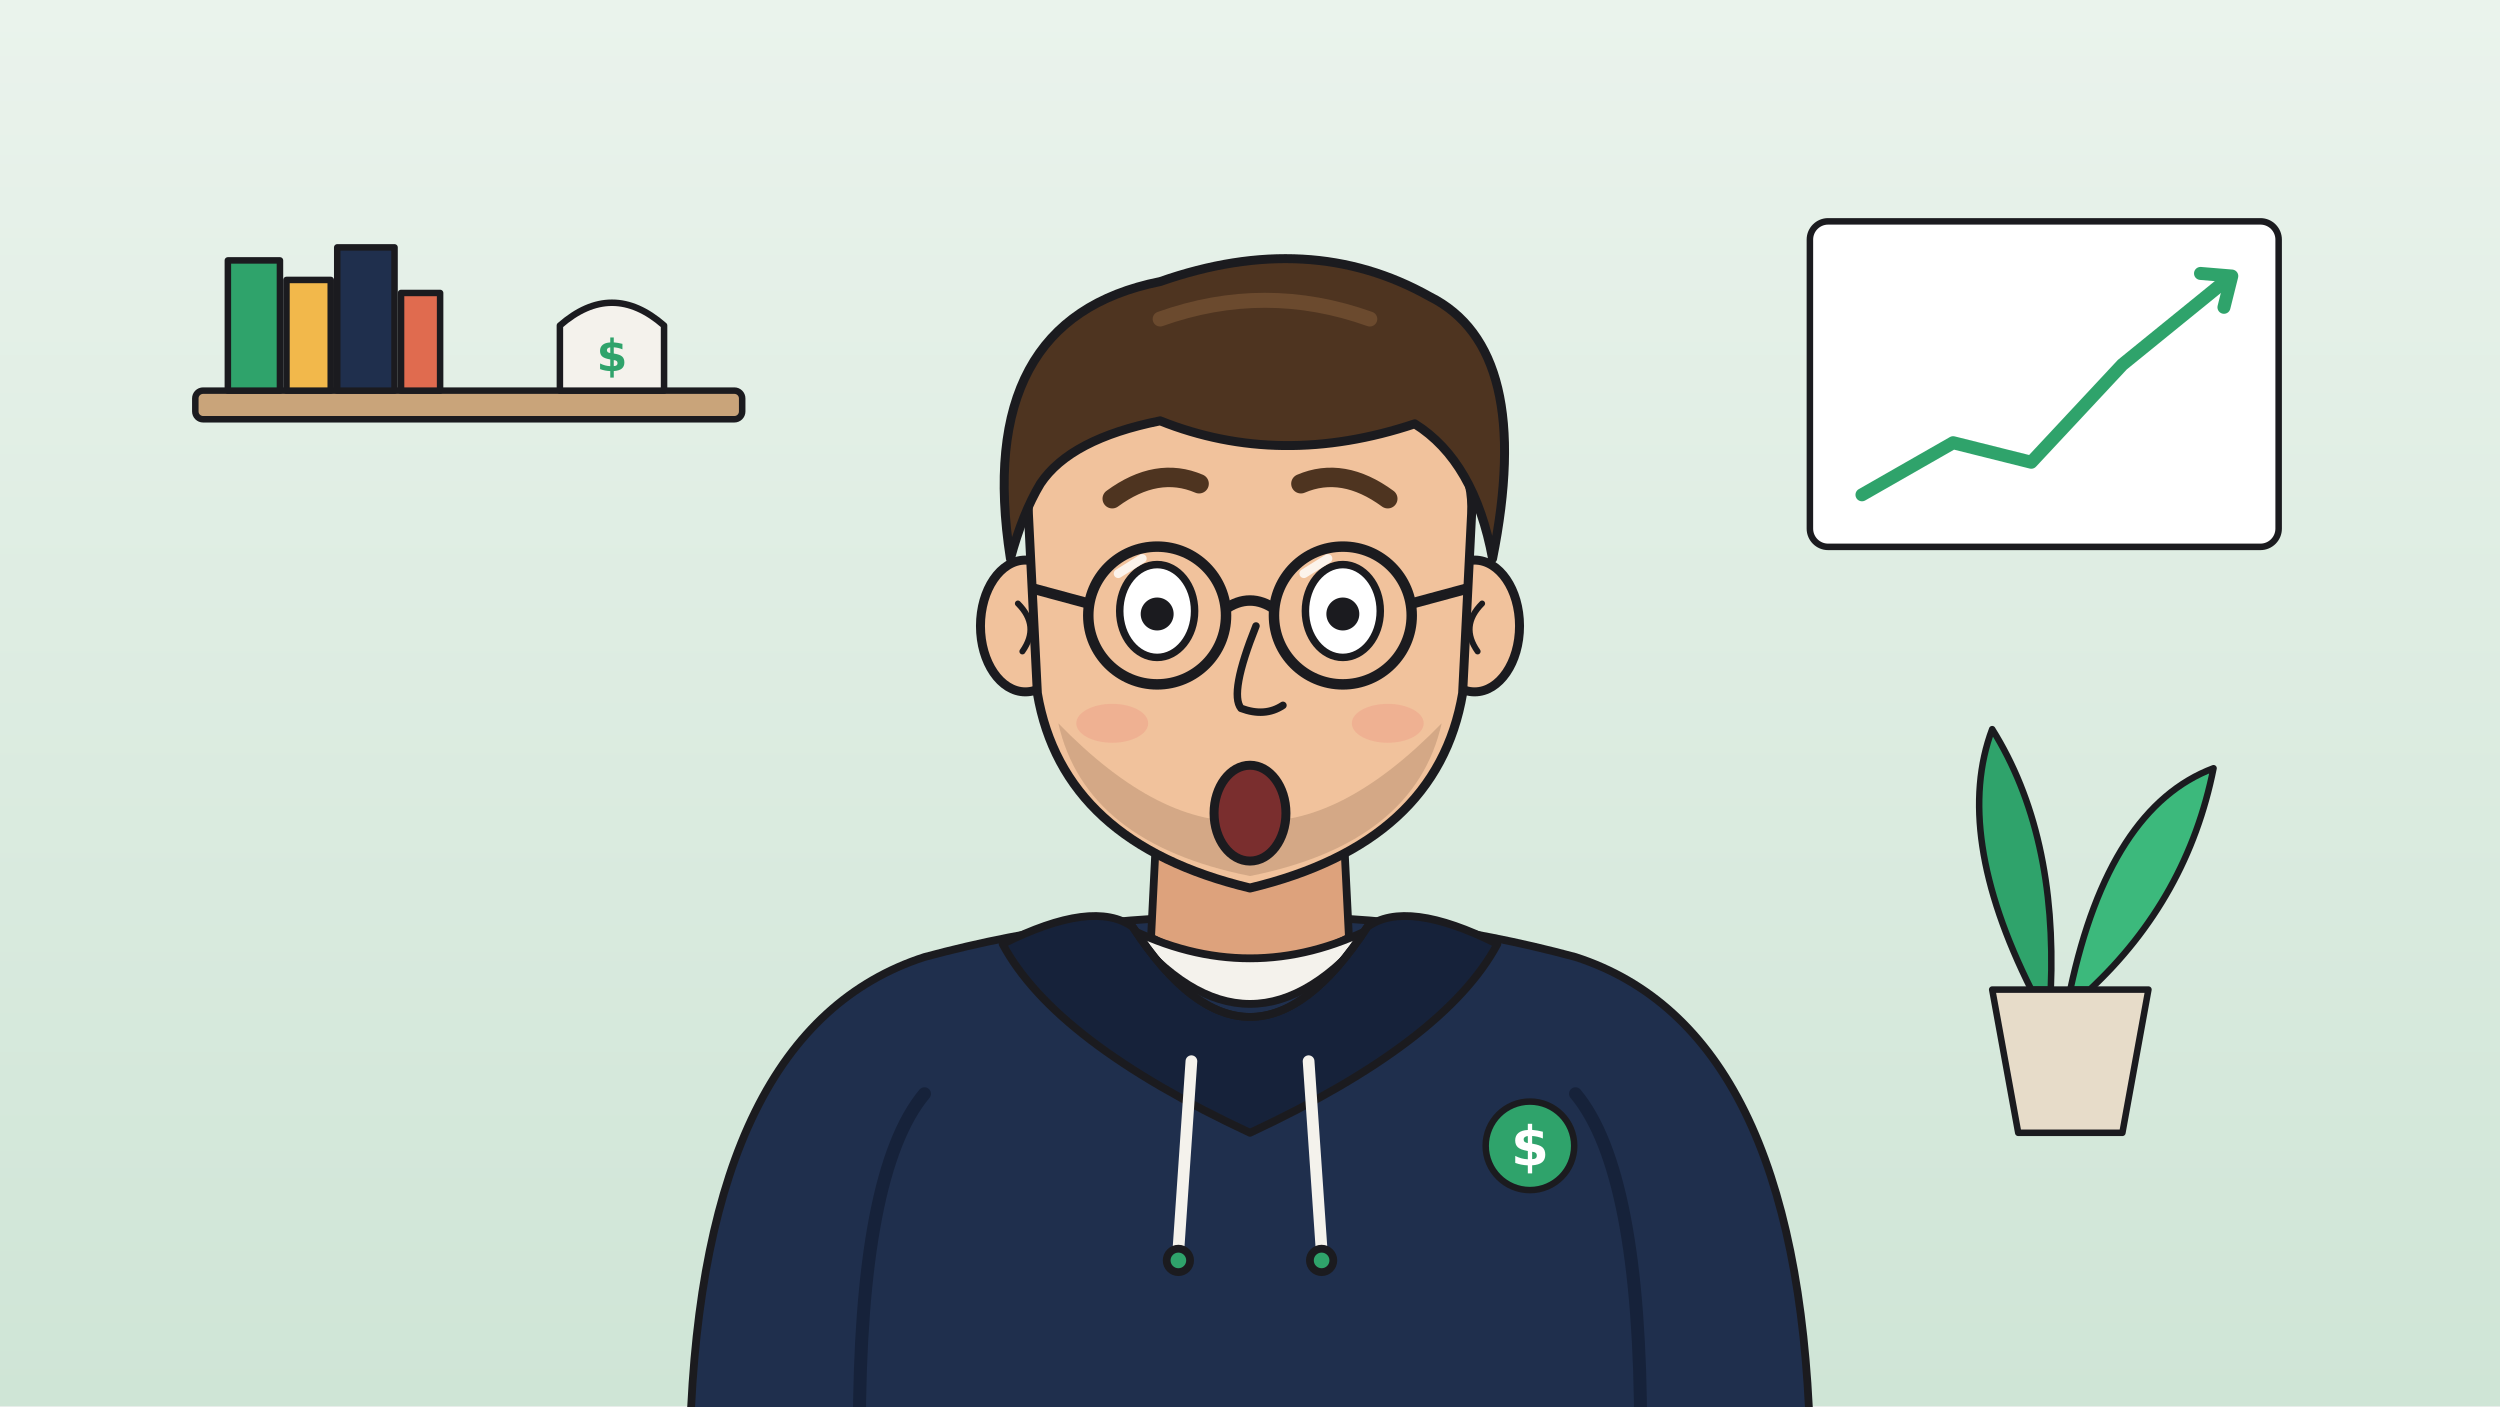
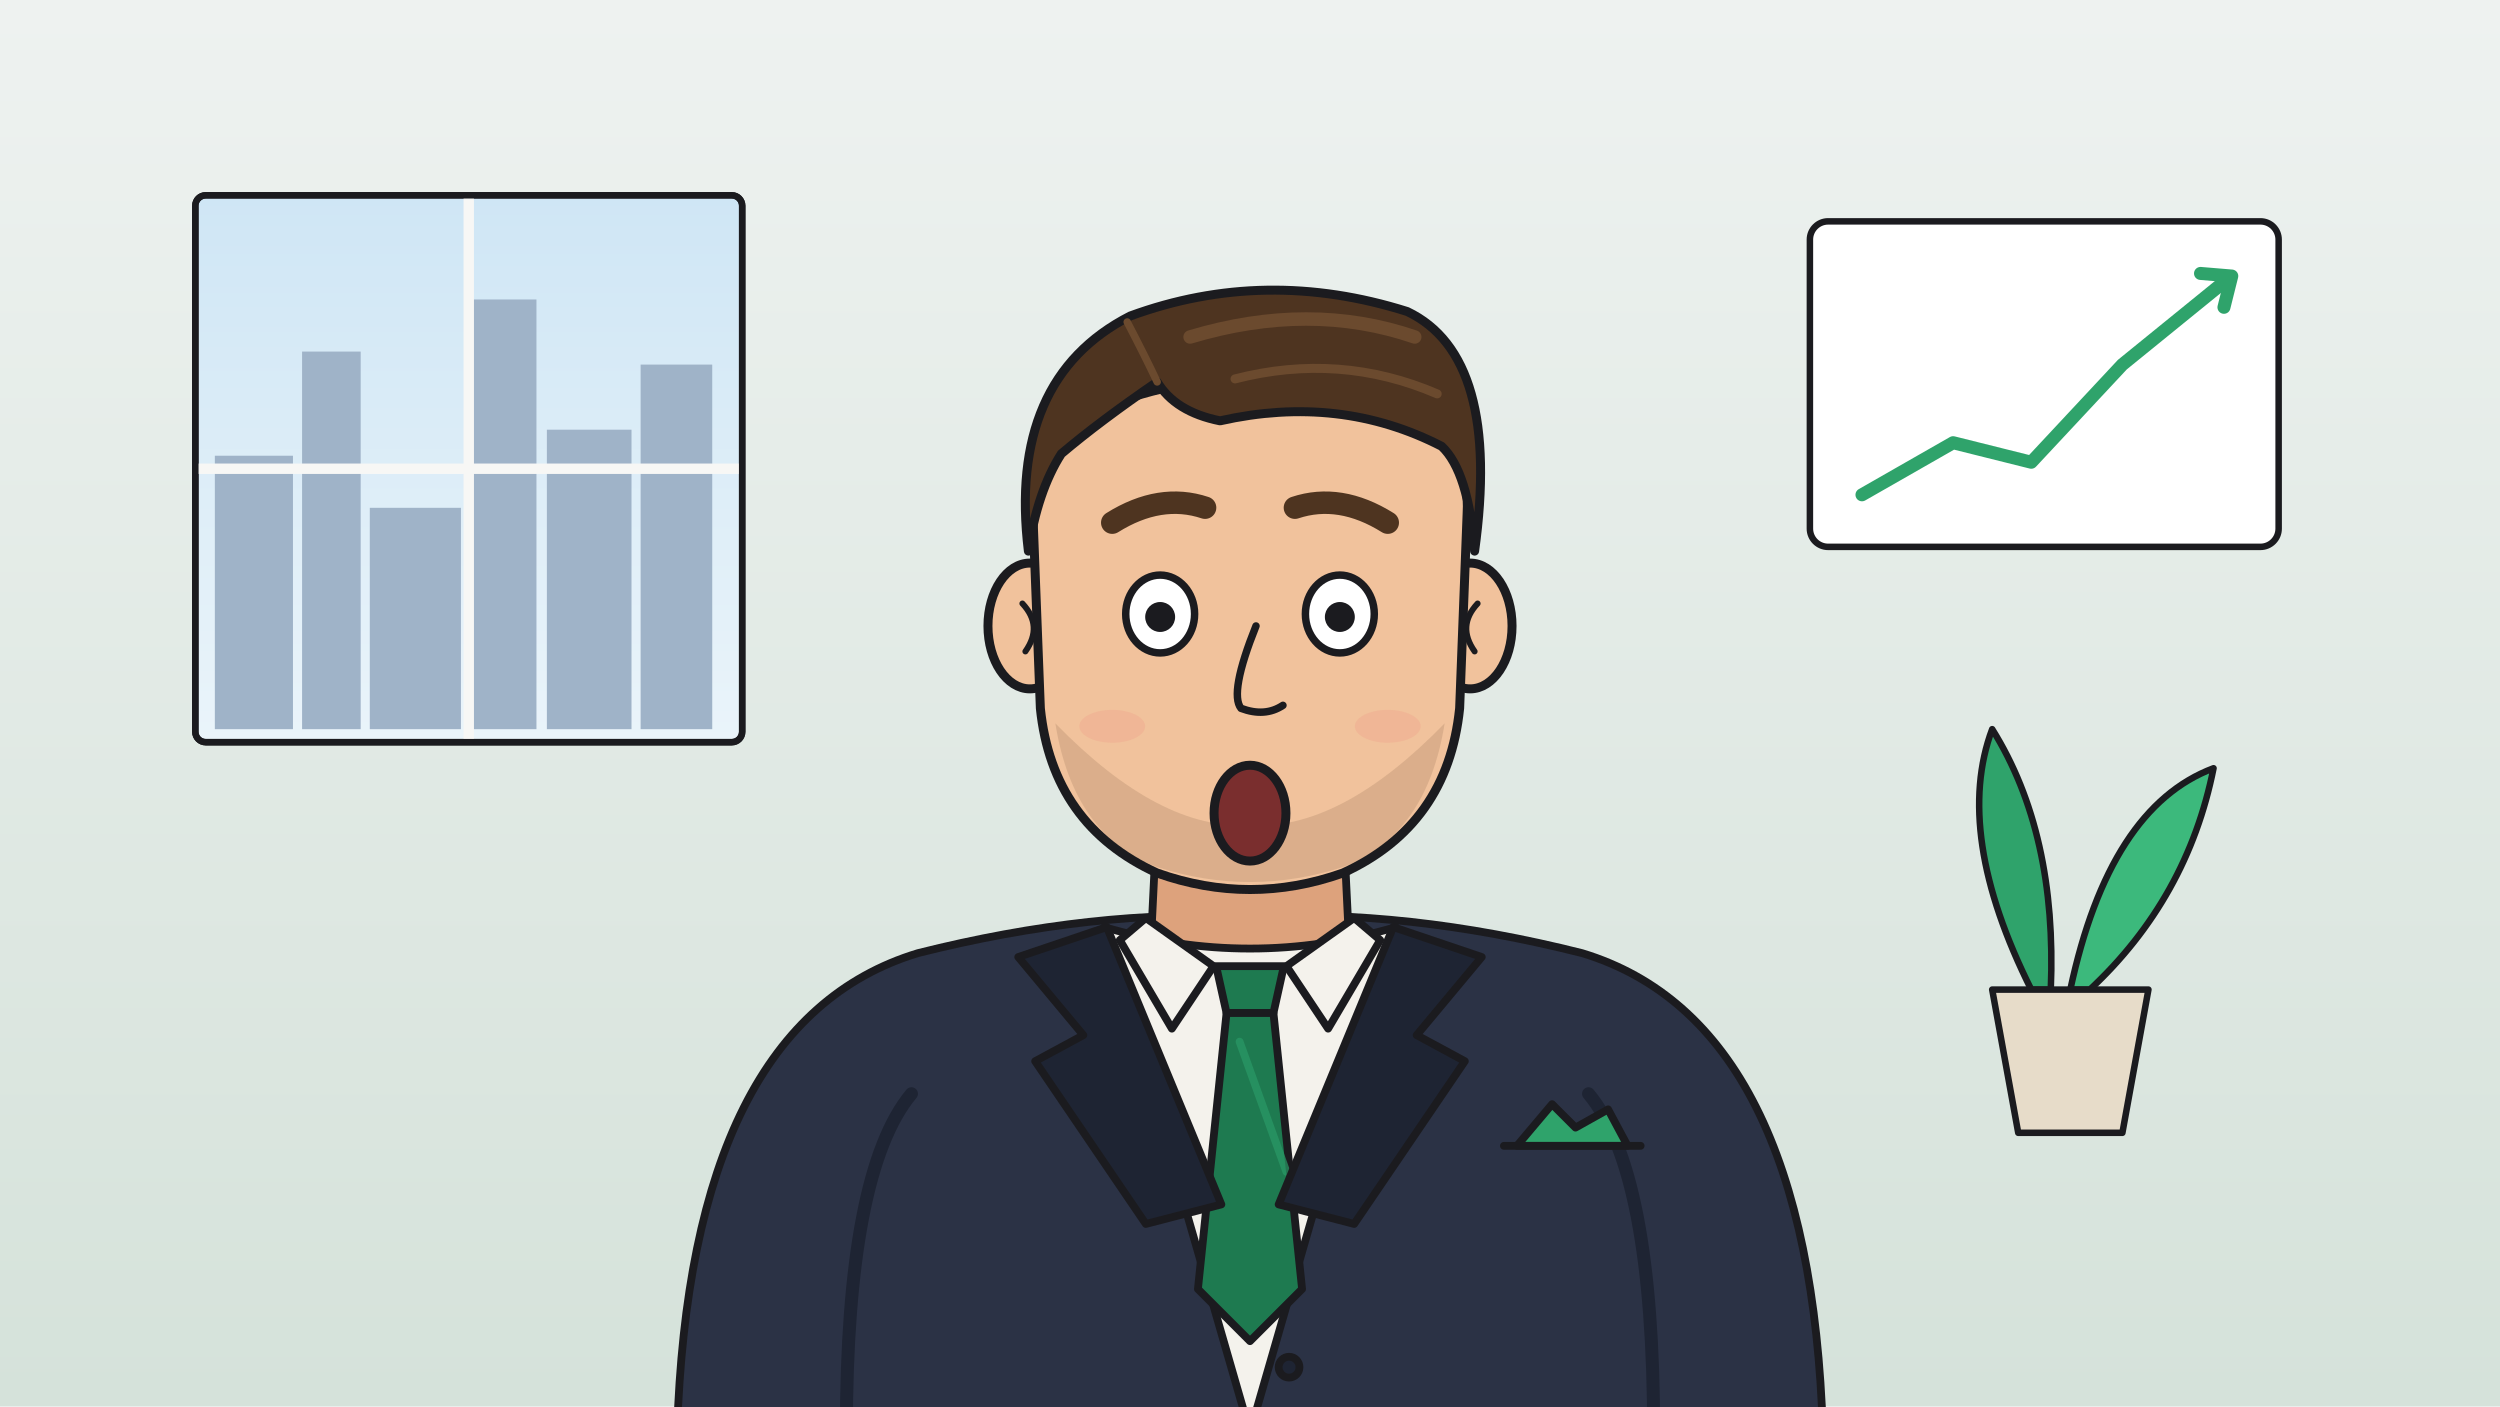
<svg xmlns="http://www.w3.org/2000/svg" width="1920" height="1080" viewBox="0 0 1920 1080">
  <defs>
    <linearGradient id="bg" x1="0" y1="0" x2="0" y2="1">
-       <stop offset="0" stop-color="#EAF3EC" />
-       <stop offset="1" stop-color="#CFE5D6" />
+       <stop offset="0" stop-color="#EEF2F0" />
+       <stop offset="1" stop-color="#D5E2DA" />
+     </linearGradient>
+     <linearGradient id="sky" x1="0" y1="0" x2="0" y2="1">
+       <stop offset="0" stop-color="#CFE6F5" />
+       <stop offset="1" stop-color="#EAF4FA" />
    </linearGradient>
  </defs>
  <rect width="1920" height="1080" fill="url(#bg)" />
  <g stroke="#1B1B1F" stroke-width="5" stroke-linejoin="round">
-     <rect x="150" y="300" width="420" height="22" rx="6" fill="#C9A47A" />
-     <rect x="175" y="200" width="40" height="100" fill="#2FA36B" />
-     <rect x="220" y="215" width="34" height="85" fill="#F2B84B" />
-     <rect x="259" y="190" width="44" height="110" fill="#1F2F4D" />
-     <rect x="308" y="225" width="30" height="75" fill="#E06B4F" />
-     <path d="M430 300 L430 250 Q470 215 510 250 L510 300 Z" fill="#F4F2EC" />
-     <text x="470" y="285" font-family="DejaVu Sans" font-weight="bold" font-size="34" text-anchor="middle" fill="#2FA36B" stroke="none">$</text>
+     <rect x="150" y="150" width="420" height="420" rx="8" fill="url(#sky)" />
+     <g stroke="none">
+       <rect x="165" y="350" width="60" height="210" fill="#9FB3C8" />
+       <rect x="232" y="270" width="45" height="290" fill="#9FB3C8" />
+       <rect x="284" y="390" width="70" height="170" fill="#9FB3C8" />
+       <rect x="362" y="230" width="50" height="330" fill="#9FB3C8" />
+       <rect x="420" y="330" width="65" height="230" fill="#9FB3C8" />
+       <rect x="492" y="280" width="55" height="280" fill="#9FB3C8" />
+     </g>
+     <path d="M360 150 L360 570 M150 360 L570 360" fill="none" stroke-width="8" stroke="#F7F7F5" />
+     <rect x="150" y="150" width="420" height="420" rx="8" fill="none" />
  </g>
  <g stroke="#1B1B1F" stroke-width="5" stroke-linejoin="round" fill="none">
    <rect x="1390" y="170" width="360" height="250" rx="14" fill="#FFFFFF" />
    <path d="M1430 380 L1500 340 L1560 355 L1630 280 L1710 215" stroke="#2FA36B" stroke-width="10" stroke-linecap="round" />
    <path d="M1690 210 L1714 212 L1708 236" stroke="#2FA36B" stroke-width="10" stroke-linecap="round" />
  </g>
  <g stroke="#1B1B1F" stroke-width="5" stroke-linejoin="round">
    <path d="M1560 760 Q1500 640 1530 560 Q1580 640 1575 760 Z" fill="#2FA36B" />
    <path d="M1590 760 Q1620 620 1700 590 Q1680 690 1605 760 Z" fill="#3CB97C" />
    <path d="M1530 760 L1650 760 L1630 870 L1550 870 Z" fill="#E7DCC9" />
  </g>
  <g stroke="#1B1B1F" stroke-width="6" stroke-linejoin="round" stroke-linecap="round">
-     <path d="M530 1100 Q540 790 710 735 Q840 700 960 705              Q1080 700 1210 735 Q1380 790 1390 1100 Z" fill="#1F2F4D" />
-     <path d="M660 1100 Q660 900 710 840" fill="none" stroke="#16223A" stroke-width="10" />
-     <path d="M1260 1100 Q1260 900 1210 840" fill="none" stroke="#16223A" stroke-width="10" />
-     <path d="M888 640 L884 720 Q960 760 1036 720 L1032 640 Z" fill="#DDA27C" />
-     <path d="M865 712 Q960 830 1055 712 Q960 760 865 712 Z" fill="#F4F2EC" />
-     <path d="M770 725 Q840 690 870 712 Q960 850 1050 712              Q1080 690 1150 725 Q1110 800 960 870 Q810 800 770 725 Z" fill="#16223A" />
-     <path d="M870 712 Q960 850 1050 712" fill="none" />
-     <path d="M915 815 L905 960" fill="none" stroke="#F4F2EC" stroke-width="9" />
-     <path d="M1005 815 L1015 960" fill="none" stroke="#F4F2EC" stroke-width="9" />
-     <circle cx="905" cy="968" r="9" fill="#2FA36B" />
-     <circle cx="1015" cy="968" r="9" fill="#2FA36B" />
-     <circle cx="1175" cy="880" r="34" fill="#2FA36B" stroke-width="5" />
-     <text x="1175" y="895" font-family="DejaVu Sans" font-weight="bold" font-size="42" text-anchor="middle" fill="#FFFFFF" stroke="none">$</text>
+     <path d="M520 1100 Q530 785 705 732 Q840 698 960 704              Q1080 698 1215 732 Q1390 785 1400 1100 Z" fill="#2B3245" />
+     <path d="M650 1100 Q650 900 700 840" fill="none" stroke="#1E2433" stroke-width="10" />
+     <path d="M1270 1100 Q1270 900 1220 840" fill="none" stroke="#1E2433" stroke-width="10" />
+     <path d="M888 640 L884 722 Q960 760 1036 722 L1032 640 Z" fill="#DDA27C" />
+     <path d="M848 712 L960 1100 L1072 712 Q960 745 848 712 Z" fill="#F4F2EC" />
+     <path d="M934 742 L986 742 L978 778 L942 778 Z" fill="#1E7A50" />
+     <path d="M942 778 L978 778 L1000 990 L960 1030 L920 990 Z" fill="#1E7A50" />
+     <path d="M952 800 L988 900" fill="none" stroke="#2A9A67" stroke-width="6" opacity="0.7" />
+     <path d="M880 705 L932 742 L900 790 L860 722 Z" fill="#F4F2EC" />
+     <path d="M1040 705 L988 742 L1020 790 L1060 722 Z" fill="#F4F2EC" />
+     <polygon points="850 712 938 925 880 940 795 815 832 795 782 735" fill="#1E2433" />
+     <polygon points="1070 712 982 925 1040 940 1125 815 1088 795 1138 735" fill="#1E2433" />
+     <path d="M1165 880 L1250 880 L1235 852 L1210 866 L1192 848 Z" fill="#2FA36B" />
+     <path d="M1155 880 L1260 880" fill="none" />
+     <circle cx="990" cy="1050" r="8" fill="#1E2433" />
  </g>
  <g transform="translate(0 25) translate(960 450) scale(1.15) translate(-960 -450)">
    <g stroke="#1B1B1F" stroke-width="6" stroke-linejoin="round" stroke-linecap="round">
-       <ellipse cx="810" cy="455" rx="30" ry="44" fill="#F1C29C" />
-       <ellipse cx="1110" cy="455" rx="30" ry="44" fill="#F1C29C" />
-       <path d="M805 440 Q820 455 808 472" fill="none" stroke-width="4" />
-       <path d="M1115 440 Q1100 455 1112 472" fill="none" stroke-width="4" />
-       <path d="M812 380 Q808 300 960 285 Q1112 300 1108 380              L1102 500 Q1085 600 960 630 Q835 600 818 500 Z" fill="#F1C29C" />
-       <path d="M832 520 Q850 600 960 622 Q1070 600 1088 520              Q1020 590 960 585 Q900 590 832 520 Z" fill="#4E3420" opacity="0.18" stroke="none" />
-       <path d="M800 410 Q775 250 900 225 Q1000 190 1080 235              Q1150 270 1122 410 Q1110 345 1070 320              Q980 350 900 318 Q840 330 820 360 Q808 380 800 410 Z" fill="#4E3420" />
-       <path d="M900 250 Q970 225 1040 250" fill="none" stroke="#6B4A2E" stroke-width="10" />
+       <ellipse cx="813" cy="455" rx="28" ry="42" fill="#F1C29C" />
+       <ellipse cx="1107" cy="455" rx="28" ry="42" fill="#F1C29C" />
+       <path d="M808 440 Q822 455 810 472" fill="none" stroke-width="4" />
+       <path d="M1112 440 Q1098 455 1110 472" fill="none" stroke-width="4" />
+       <path d="M815 380 Q810 300 960 288 Q1110 300 1105 380              L1100 510 Q1092 588 1022 620 Q960 642 898 620              Q828 588 820 510 Z" fill="#F1C29C" />
+       <path d="M830 520 Q842 595 898 616 Q960 636 1022 616 Q1078 595 1090 520              Q1020 592 960 588 Q900 592 830 520 Z" fill="#4E3420" opacity="0.14" stroke="none" />
+       <path d="M812 405 Q798 290 880 248 Q970 215 1065 245              Q1128 275 1110 405 Q1106 352 1088 335              Q1020 300 940 318 Q910 312 898 292              Q860 318 834 340 Q818 365 812 405 Z" fill="#4E3420" />
+       <path d="M878 252 Q890 275 898 292" fill="none" stroke="#6B4A2E" stroke-width="5" />
+       <path d="M920 262 Q1000 238 1070 262" fill="none" stroke="#6B4A2E" stroke-width="9" />
+       <path d="M950 290 Q1020 272 1085 300" fill="none" stroke="#6B4A2E" stroke-width="6" />
      <path d="M964 455 Q946 500 954 510 Q970 516 982 508" fill="none" stroke-width="5" />
-       <ellipse cx="868" cy="520" rx="24" ry="13" fill="#EE9C86" opacity="0.45" stroke="none" />
-       <ellipse cx="1052" cy="520" rx="24" ry="13" fill="#EE9C86" opacity="0.45" stroke="none" />
+       <ellipse cx="868" cy="522" rx="22" ry="11" fill="#EE9C86" opacity="0.30" stroke="none" />
+       <ellipse cx="1052" cy="522" rx="22" ry="11" fill="#EE9C86" opacity="0.30" stroke="none" />
    </g>
-     <ellipse cx="898" cy="445" rx="25" ry="31" fill="#FFFFFF" stroke="#1B1B1F" stroke-width="5" />
-     <circle cx="898" cy="447" r="11" fill="#1B1B1F" />
-     <ellipse cx="1022" cy="445" rx="25" ry="31" fill="#FFFFFF" stroke="#1B1B1F" stroke-width="5" />
-     <circle cx="1022" cy="447" r="11" fill="#1B1B1F" />
-     <g fill="none" stroke="#1B1B1F" stroke-width="7">
-       <circle cx="898" cy="448" r="46" />
-       <circle cx="1022" cy="448" r="46" />
-       <path d="M943 444 Q960 432 977 444" />
-       <path d="M852 440 L815 430" />
-       <path d="M1068 440 L1105 430" />
-     </g>
-     <path d="M872 420 L888 410" stroke="#FFFFFF" stroke-width="6" stroke-linecap="round" opacity="0.8" />
-     <path d="M996 420 L1012 410" stroke="#FFFFFF" stroke-width="6" stroke-linecap="round" opacity="0.8" />
-     <path d="M868 370 Q898 348 926 360" fill="none" stroke="#4E3420" stroke-width="13" stroke-linecap="round" />
-     <path d="M1052 370 Q1022 348 994 360" fill="none" stroke="#4E3420" stroke-width="13" stroke-linecap="round" />
+     <ellipse cx="900" cy="447" rx="23" ry="26" fill="#FFFFFF" stroke="#1B1B1F" stroke-width="5" />
+     <circle cx="900" cy="449" r="10" fill="#1B1B1F" />
+     <ellipse cx="1020" cy="447" rx="23" ry="26" fill="#FFFFFF" stroke="#1B1B1F" stroke-width="5" />
+     <circle cx="1020" cy="449" r="10" fill="#1B1B1F" />
+     <path d="M868 386 Q900 366 930 376" fill="none" stroke="#4E3420" stroke-width="15" stroke-linecap="round" />
+     <path d="M1052 386 Q1020 366 990 376" fill="none" stroke="#4E3420" stroke-width="15" stroke-linecap="round" />
    <ellipse cx="960" cy="580" rx="24" ry="32" fill="#7A2E2E" stroke="#1B1B1F" stroke-width="6" />
  </g>
</svg>
